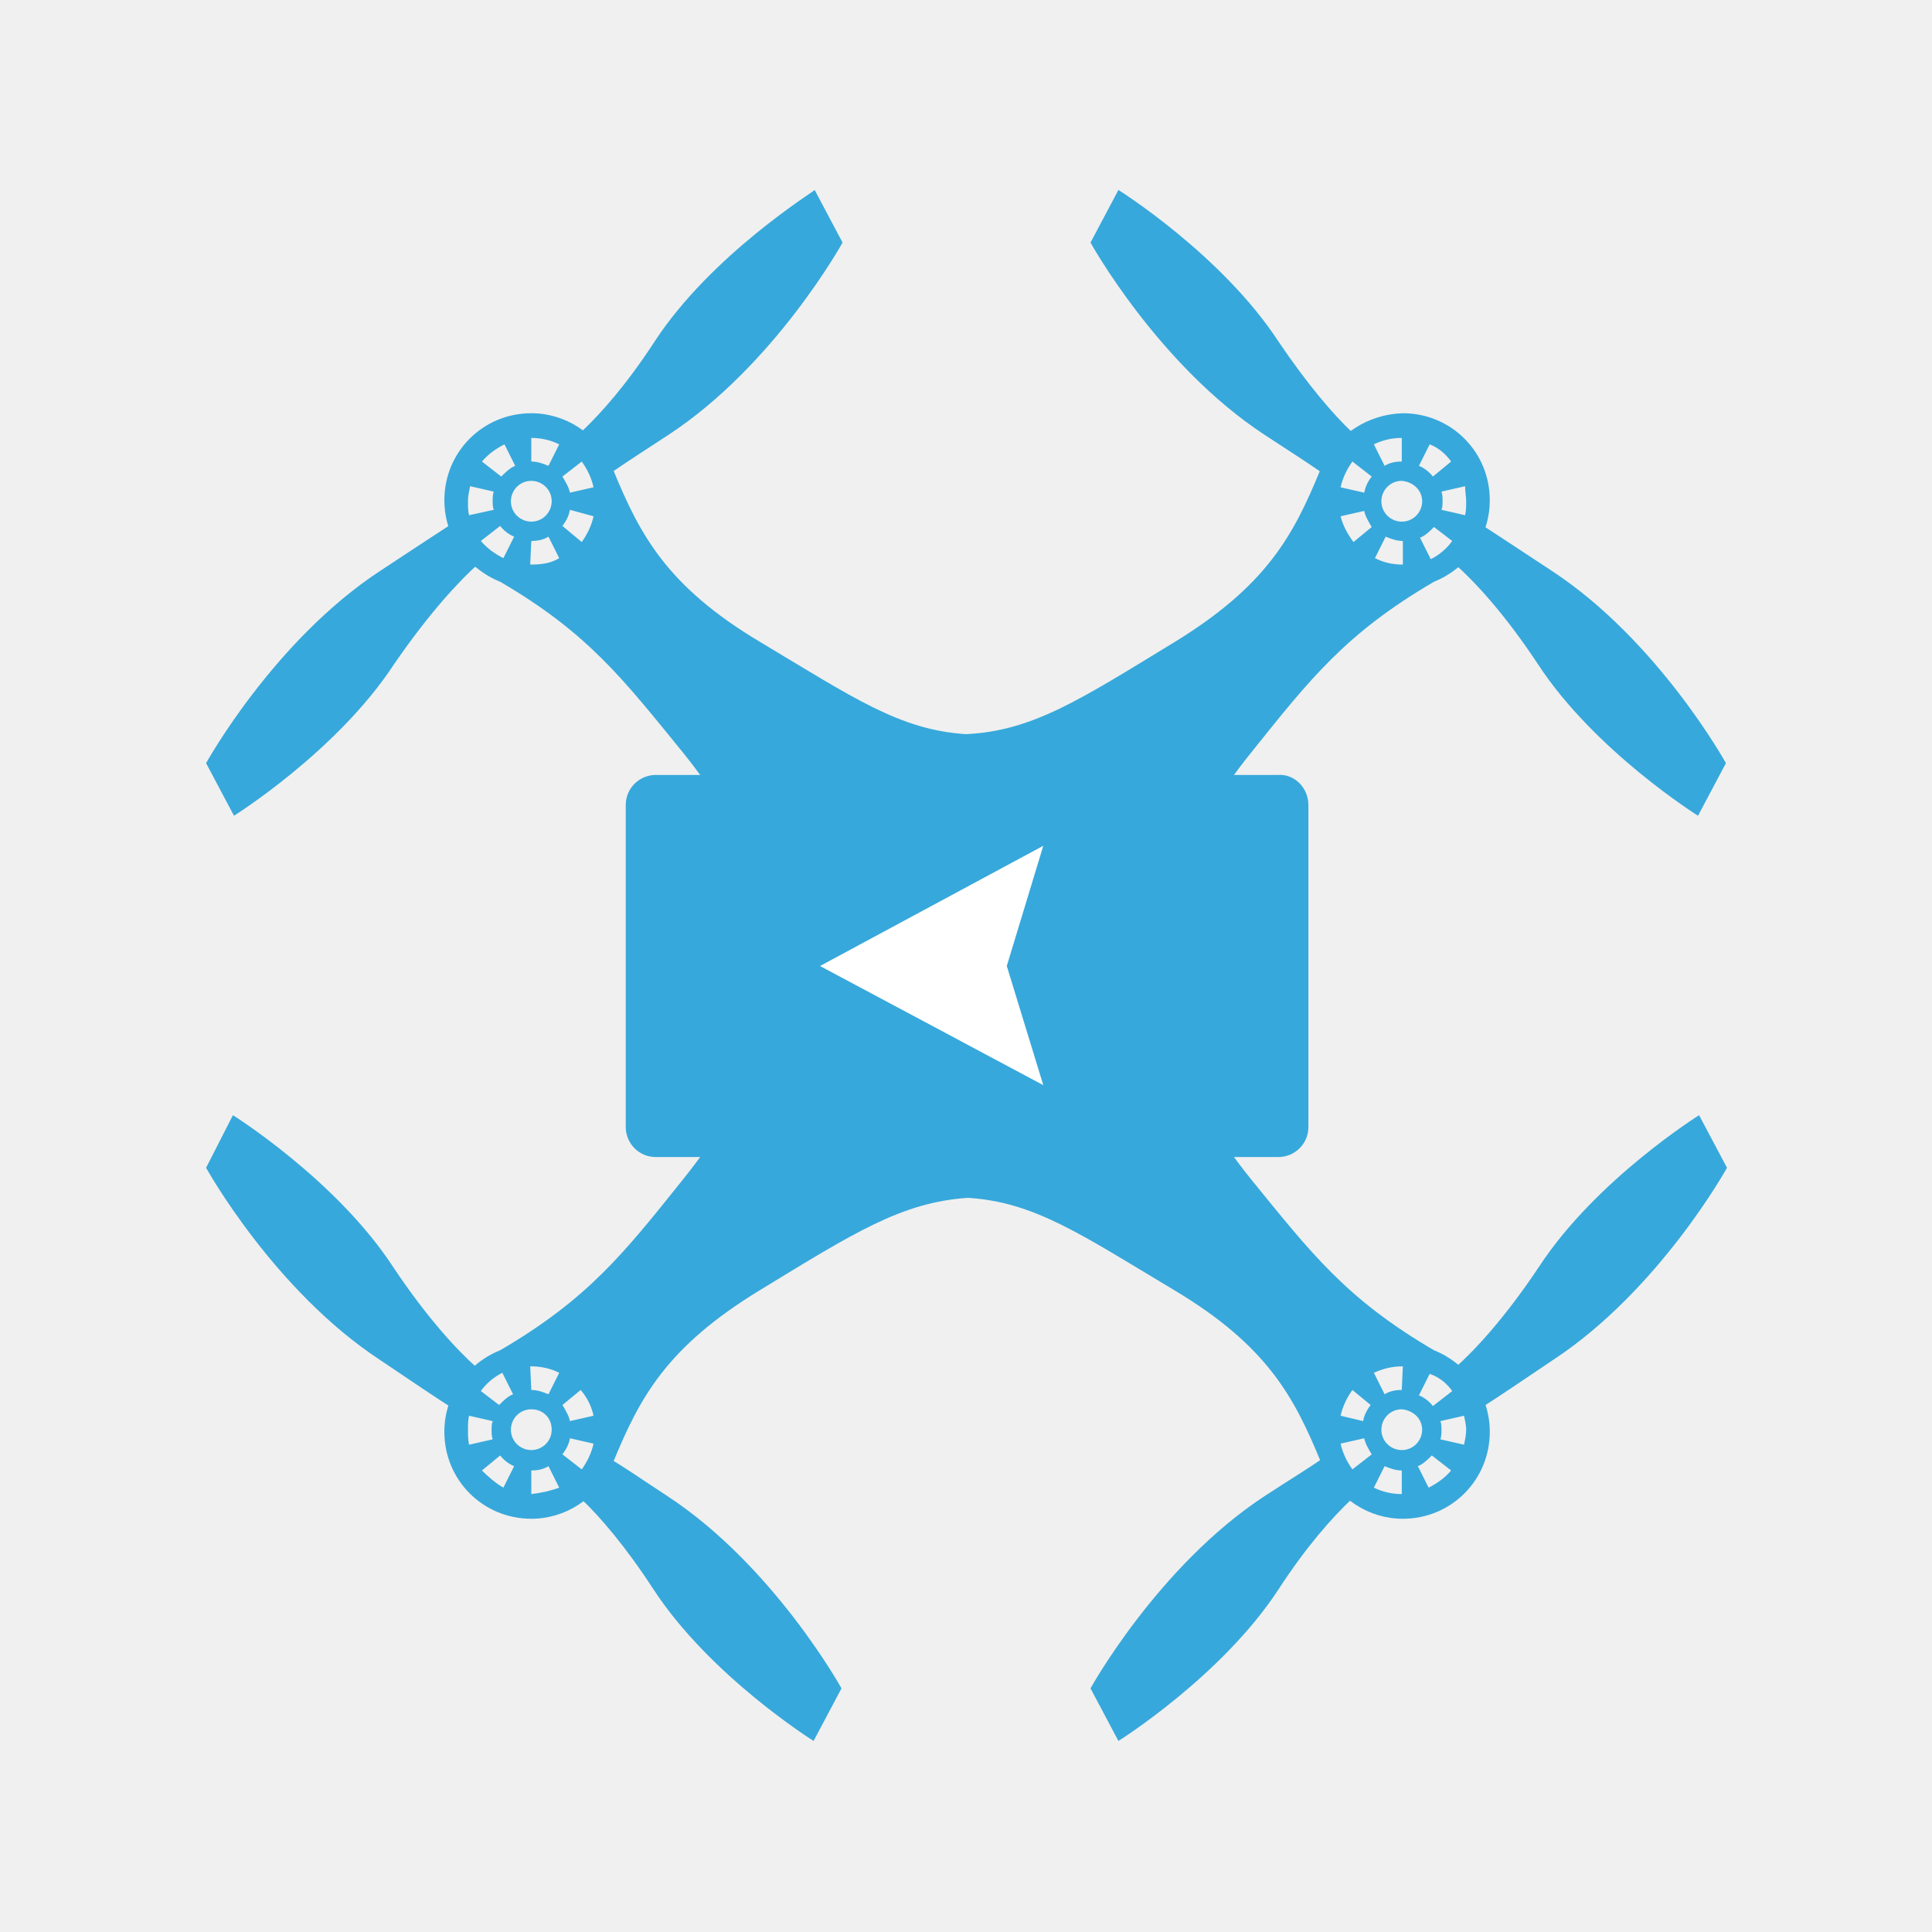
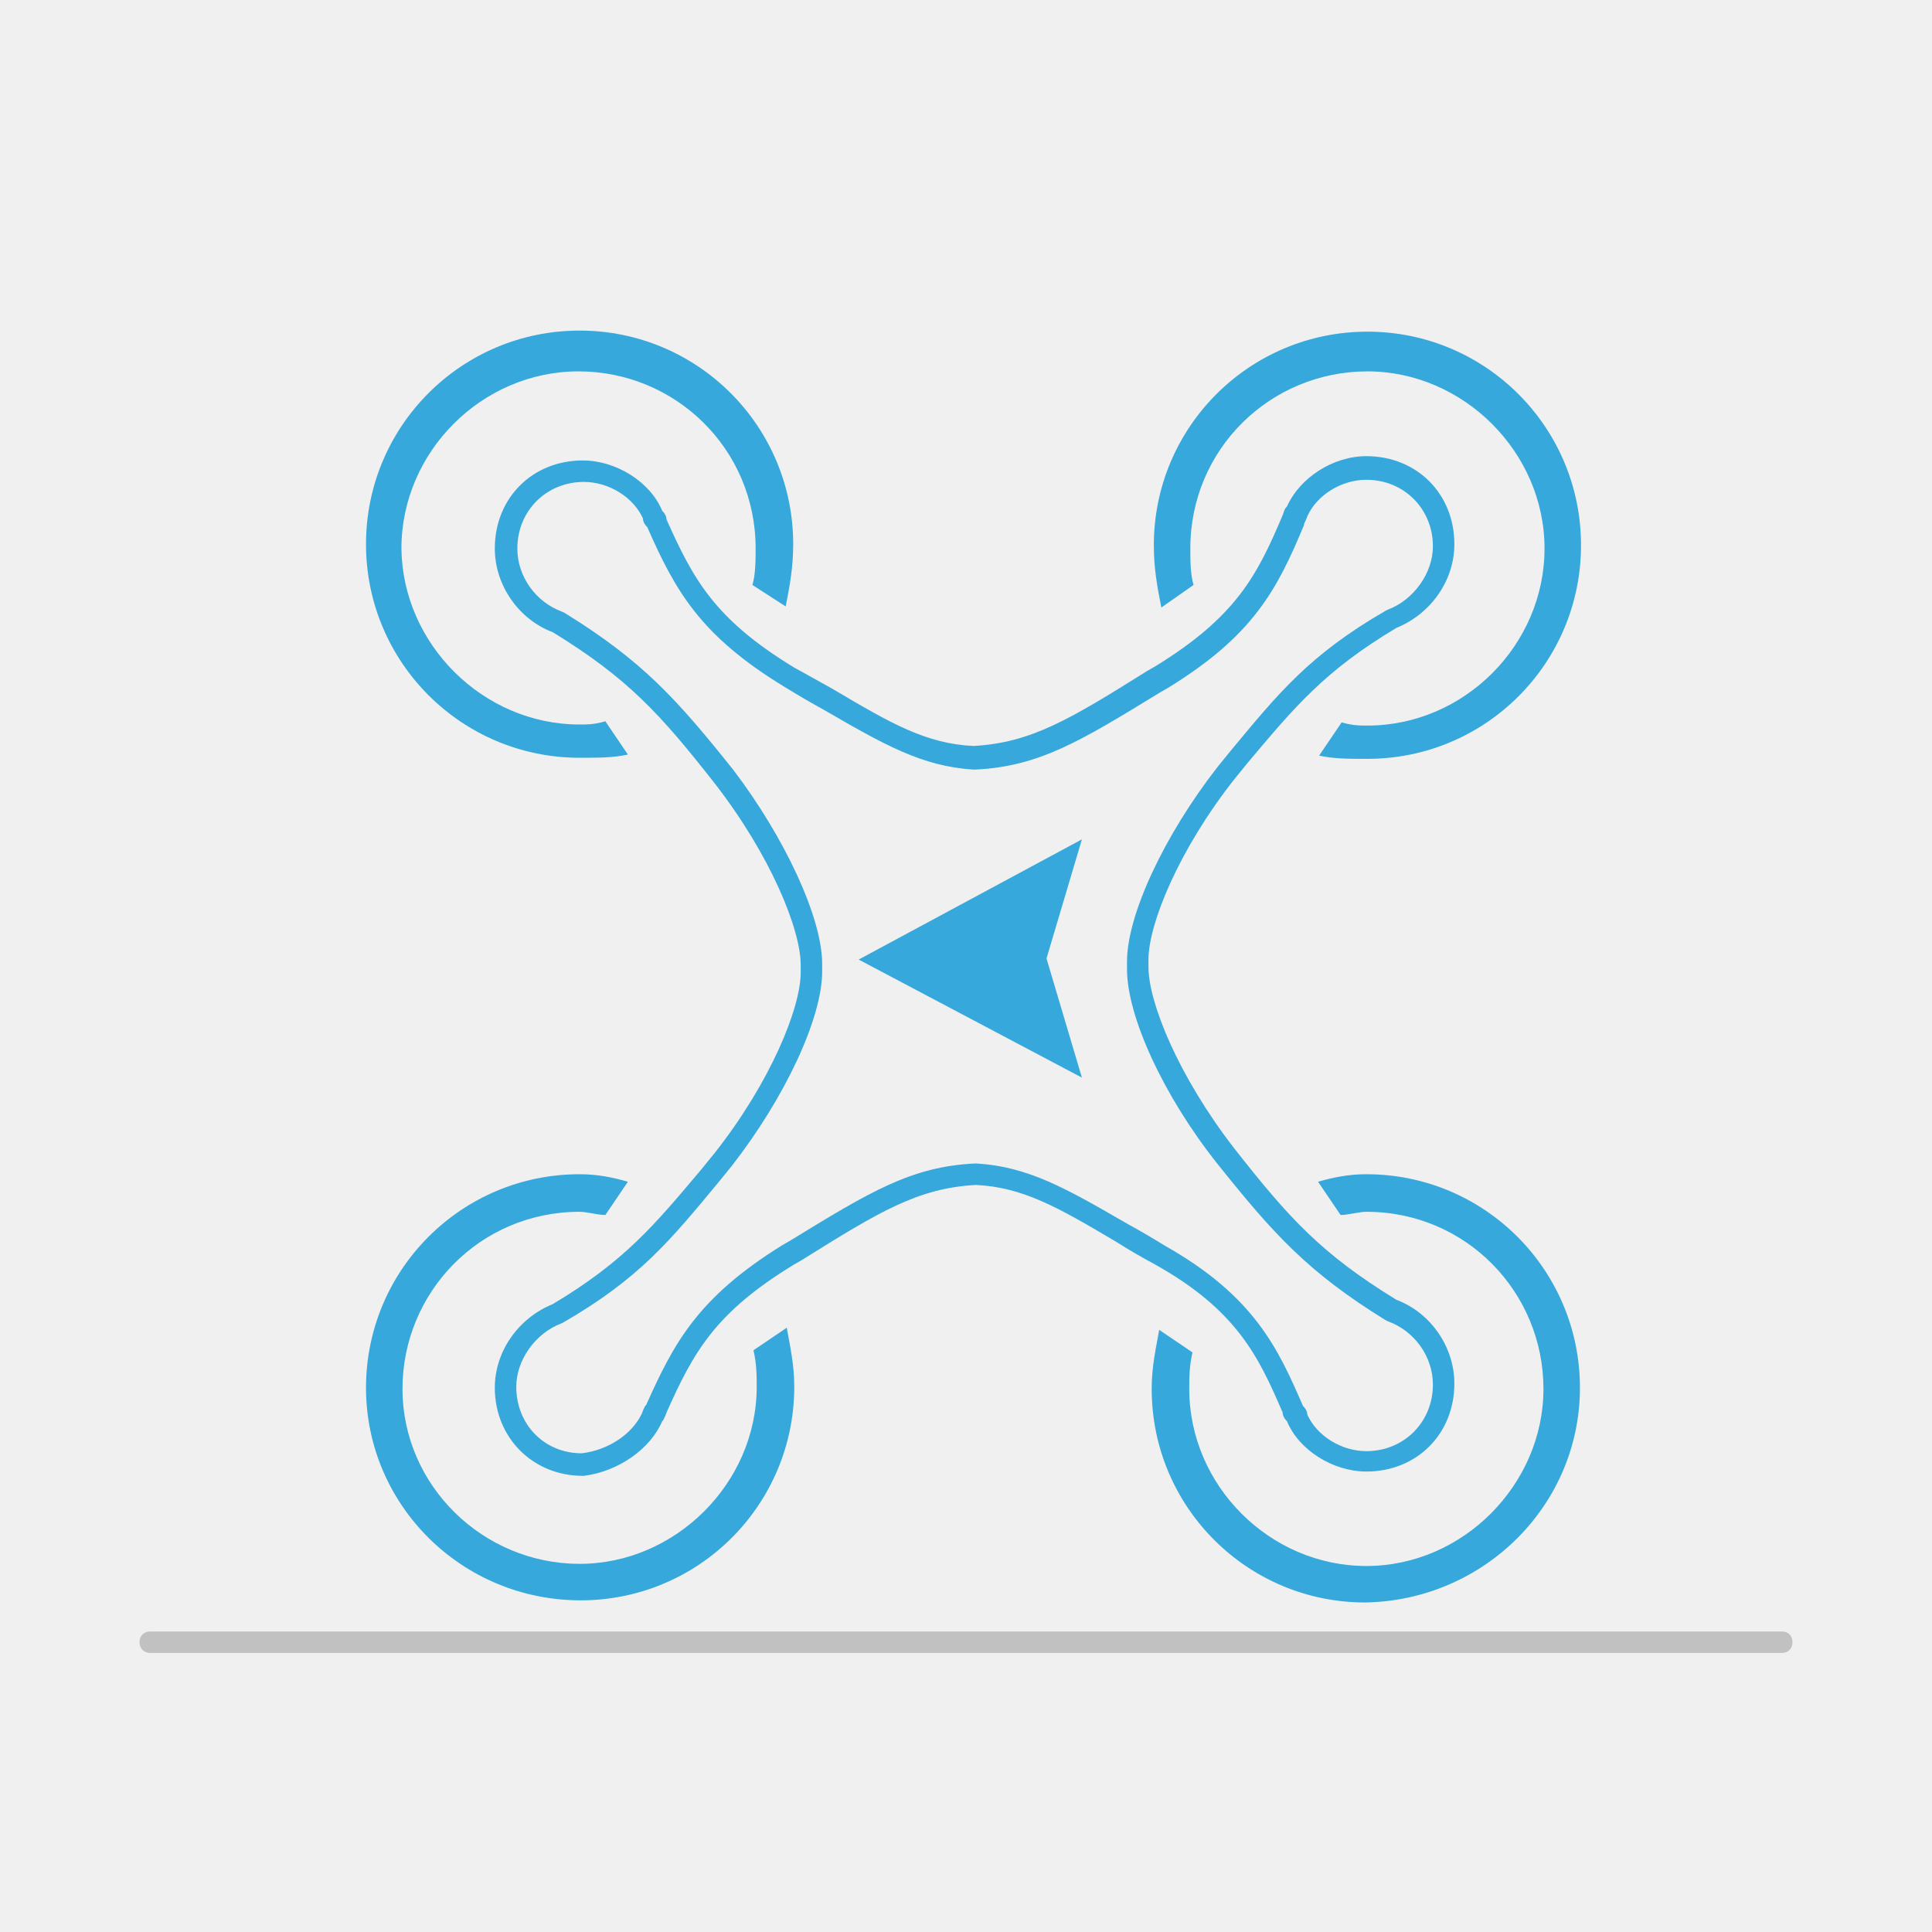
- <svg xmlns="http://www.w3.org/2000/svg" version="1.1" id="Ebene_1" x="0px" y="0px" viewBox="0 0 180 180" style="enable-background:new 0 0 180 180;" xml:space="preserve">
+ <svg xmlns="http://www.w3.org/2000/svg" version="1.1" id="Ebene_1" x="0px" y="0px" viewBox="-9 11 180 180" style="enable-background:new -9 11 180 180;" xml:space="preserve">
  <style type="text/css">
	.st0{fill:#37A8DB;}
- 	.st1{fill:#FFFFFF;}
+ 	.st1{fill:#C1C1C1;}
</style>
  <g>
+     <path class="st0" d="M71,100.4l20.8-11.2l-3.3,11.1l3.3,11.1L71,100.4z" />
    <g>
-       <path class="st0" d="M54.1,139.6c1.8,1.7,4.2,4.5,6.8,8.5c5.3,8.1,14.9,14.1,14.9,14.1l2.6-4.9c0,0-6.3-11.4-16.2-17.9    c-2.3-1.5-4-2.7-5.4-3.5C56.4,137.4,55.4,138.7,54.1,139.6z" />
-       <path class="st0" d="M61,31.8c-2.6,4-5,6.7-6.8,8.4c1.3,0.9,2.2,2.2,2.8,3.8c1.3-0.9,3-2,5.3-3.5c9.9-6.5,16.2-17.9,16.2-17.9    l-2.6-4.9C75.9,17.8,66.3,23.7,61,31.8z" />
-       <path class="st0" d="M123.2,135.9c-1.3,0.9-3.1,2-5.4,3.5c-9.9,6.5-16.2,17.9-16.2,17.9l2.6,4.9c0,0,9.6-6,14.9-14.1    c2.6-4,5-6.7,6.8-8.4C124.7,138.7,123.8,137.4,123.2,135.9z" />
-       <path class="st0" d="M135.6,52.6c1.8,1.6,4.6,4.6,7.7,9.3c5.3,8.1,14.9,14.1,14.9,14.1l2.6-4.9c0,0-6.3-11.4-16.2-17.9    c-3.2-2.1-5.3-3.5-6.7-4.4C137.6,50.3,136.7,51.6,135.6,52.6z" />
-       <path class="st0" d="M123.3,43.2c-0.1,0.2-0.2,0.4-0.3,0.6c-2.5,6.1-5,10.8-13.7,16.1S96.2,68.1,90,68.4    c-6.2-0.4-10.5-3.4-19.2-8.6s-11.2-10-13.7-16.1c-0.1-0.2-0.2-0.4-0.3-0.6c-1.3-2.7-4.1-4.6-7.3-4.6c-4.5,0-8.1,3.6-8.1,8.1    c0,3.5,2.2,6.4,5.2,7.6c8.2,4.8,11.4,9,17.1,16c5.7,7.1,9.3,15.3,9.3,19.4l7,0.4l-7,0.4c0,4.1-3.6,12.3-9.3,19.4    c-5.6,7-8.9,11.2-17.1,16c-3,1.2-5.2,4.1-5.2,7.6c0,4.5,3.6,8.1,8.1,8.1c3.2,0,6-1.9,7.3-4.6c0.1-0.2,0.2-0.4,0.3-0.6    c2.5-6.1,5-10.8,13.7-16.1s13.2-8.2,19.4-8.6c6.2,0.4,10.5,3.4,19.2,8.6c8.7,5.2,11.2,10,13.7,16.1c0.1,0.2,0.2,0.4,0.3,0.6    c1.3,2.7,4.1,4.6,7.3,4.6c4.5,0,8.1-3.6,8.1-8.1c0-3.5-2.2-6.4-5.2-7.6c-8.2-4.8-11.4-9-17.1-16c-5.7-7.1-9.3-15.3-9.3-19.4    l-6.3-0.4l6.3-0.4c0-4.1,3.6-12.3,9.3-19.4c5.6-7,8.9-11.2,17.1-16c3-1.2,5.2-4.1,5.2-7.6c0-4.5-3.6-8.1-8.1-8.1    C127.4,38.6,124.6,40.5,123.3,43.2z M55.3,48.1c-0.2,0.9-0.6,1.7-1.1,2.4L52.4,49c0.3-0.4,0.6-0.9,0.7-1.5L55.3,48.1z M49.5,40.8    c0.9,0,1.8,0.2,2.6,0.6l-1,2c-0.5-0.2-1-0.4-1.6-0.4L49.5,40.8z M44.9,43c0.6-0.7,1.3-1.2,2.1-1.6l1,2c-0.5,0.2-0.9,0.6-1.3,1    L44.9,43z M54.2,43c0.5,0.7,0.9,1.5,1.1,2.4l-2.2,0.5c-0.1-0.5-0.4-1-0.7-1.5L54.2,43z M43.6,46.7C43.6,46.7,43.6,46.7,43.6,46.7    c0-0.5,0.1-0.9,0.2-1.4l2.2,0.5c-0.1,0.3-0.1,0.6-0.1,0.9c0,0.3,0,0.5,0.1,0.8L43.7,48C43.6,47.6,43.6,47.2,43.6,46.7z M47.6,46.7    c0-1,0.8-1.9,1.9-1.9c1,0,1.9,0.8,1.9,1.9c0,1-0.8,1.9-1.9,1.9C48.5,48.6,47.6,47.8,47.6,46.7z M44.8,50.4l1.8-1.4    c0.3,0.4,0.8,0.8,1.3,1l-1,2C46.1,51.6,45.4,51.1,44.8,50.4z M49.4,52.6l0.1-2.2c0.6,0,1.1-0.1,1.6-0.4l1,2    C51.3,52.5,50.4,52.6,49.4,52.6L49.4,52.6z M44.8,129.6c0.5-0.7,1.2-1.3,2-1.7l1,2c-0.5,0.2-0.9,0.6-1.3,1L44.8,129.6z     M43.6,133.2C43.6,133.2,43.6,133.2,43.6,133.2c0-0.4,0-0.9,0.1-1.3l2.2,0.5c-0.1,0.3-0.1,0.5-0.1,0.8c0,0.3,0,0.6,0.1,0.9    l-2.2,0.5C43.6,134.1,43.6,133.7,43.6,133.2z M44.9,137l1.7-1.4c0.3,0.4,0.8,0.8,1.3,1l-1,2C46.2,138.2,45.5,137.6,44.9,137z     M49.5,139.2l0-2.2c0.6,0,1.1-0.1,1.6-0.4l1,2C51.3,138.9,50.4,139.1,49.5,139.2z M55.3,134.5c-0.2,0.9-0.6,1.7-1.1,2.4l-1.8-1.4    c0.3-0.4,0.6-0.9,0.7-1.5L55.3,134.5z M49.5,135.1c-1,0-1.9-0.8-1.9-1.9c0-1,0.8-1.9,1.9-1.9s1.9,0.8,1.9,1.9    C51.4,134.3,50.5,135.1,49.5,135.1z M55.3,131.9l-2.2,0.5c-0.1-0.5-0.4-1-0.7-1.5l1.7-1.4C54.7,130.2,55.1,131,55.3,131.9z     M52.1,127.9l-1,2c-0.5-0.2-1-0.4-1.6-0.4l-0.1-2.2l0.1,0C50.4,127.3,51.3,127.5,52.1,127.9z M124.9,131.9    c0.2-0.9,0.6-1.7,1.1-2.4l1.7,1.4c-0.3,0.4-0.6,0.9-0.7,1.5L124.9,131.9z M130.6,139.2c-0.9,0-1.8-0.2-2.6-0.6l1-2    c0.5,0.2,1,0.4,1.6,0.4L130.6,139.2z M135.2,137c-0.6,0.7-1.3,1.2-2.1,1.6l-1-2c0.5-0.2,0.9-0.6,1.3-1L135.2,137z M126,136.9    c-0.5-0.7-0.9-1.5-1.1-2.4l2.2-0.5c0.1,0.5,0.4,1,0.7,1.5L126,136.9z M136.6,133.2C136.6,133.2,136.6,133.2,136.6,133.2    c0,0.5-0.1,0.9-0.2,1.4l-2.2-0.5c0.1-0.3,0.1-0.6,0.1-0.9c0-0.3,0-0.5-0.1-0.8l2.2-0.5C136.5,132.4,136.6,132.8,136.6,133.2z     M132.5,133.2c0,1-0.8,1.9-1.9,1.9c-1,0-1.9-0.8-1.9-1.9c0-1,0.8-1.9,1.9-1.9C131.7,131.4,132.5,132.2,132.5,133.2z M135.3,129.6    l-1.8,1.4c-0.3-0.4-0.8-0.8-1.3-1l1-2C134.1,128.3,134.8,128.9,135.3,129.6z M130.7,127.3l-0.1,2.2c-0.6,0-1.1,0.1-1.6,0.4l-1-2    C128.9,127.5,129.7,127.3,130.7,127.3L130.7,127.3z M124.9,48.1l2.2-0.5c0.1,0.5,0.4,1,0.7,1.5l-1.7,1.4    C125.5,49.7,125.1,48.9,124.9,48.1z M130.7,52.6L130.7,52.6c-1,0-1.8-0.2-2.6-0.6l1-2c0.5,0.2,1,0.4,1.6,0.4L130.7,52.6z     M135.3,50.4c-0.5,0.7-1.2,1.3-2,1.7l-1-2c0.5-0.2,0.9-0.6,1.3-1L135.3,50.4z M136.6,46.7C136.6,46.7,136.6,46.7,136.6,46.7    c0,0.4,0,0.9-0.1,1.3l-2.2-0.5c0.1-0.3,0.1-0.5,0.1-0.8c0-0.3,0-0.6-0.1-0.9l2.2-0.5C136.5,45.8,136.6,46.3,136.6,46.7z     M132.5,46.7c0,1-0.8,1.9-1.9,1.9c-1,0-1.9-0.8-1.9-1.9c0-1,0.8-1.9,1.9-1.9C131.7,44.9,132.5,45.7,132.5,46.7z M127.1,45.9    l-2.2-0.5c0.2-0.9,0.6-1.7,1.1-2.4l1.8,1.4C127.4,44.9,127.2,45.4,127.1,45.9z M135.2,43l-1.7,1.4c-0.3-0.4-0.8-0.8-1.3-1l1-2    C134,41.7,134.7,42.3,135.2,43z M130.6,43c-0.6,0-1.1,0.1-1.6,0.4l-1-2c0.8-0.4,1.7-0.6,2.6-0.6L130.6,43z" />
-       <path class="st0" d="M121.9,75l0,30c0,1.6-1.3,2.8-2.8,2.8l-58,0c-1.6,0-2.8-1.3-2.8-2.8l0-30c0-1.6,1.3-2.8,2.8-2.8l58,0    C120.6,72.1,121.9,73.4,121.9,75z" />
-       <path class="st0" d="M19.2,108.8c0,0,6.3,11.4,16.2,17.9c3.1,2.1,5.2,3.5,6.6,4.4c0.4-1.5,1.3-2.7,2.4-3.7    c-1.8-1.6-4.6-4.6-7.8-9.4c-5.3-8.1-14.9-14.1-14.9-14.1L19.2,108.8z" />
-       <path class="st0" d="M44.6,52.5c-1.1-0.9-2-2.2-2.5-3.7c-1.4,0.9-3.5,2.3-6.7,4.4c-9.9,6.5-16.2,17.9-16.2,17.9l2.6,4.9    c0,0,9.6-6,14.9-14.1C40,57.1,42.8,54.1,44.6,52.5z" />
-       <path class="st0" d="M143.4,118c-3.2,4.8-6,7.8-7.8,9.4c1.1,0.9,2,2.2,2.5,3.7c1.4-0.9,3.5-2.3,6.6-4.4    c9.9-6.5,16.2-17.9,16.2-17.9l-2.6-4.9C158.3,103.9,148.7,109.9,143.4,118z" />
-       <path class="st0" d="M101.6,22.6c0,0,6.3,11.4,16.2,17.9c2.3,1.5,4,2.6,5.3,3.5c0.6-1.5,1.6-2.8,2.9-3.7c-1.8-1.7-4.2-4.5-6.9-8.5    c-5.3-8.1-14.9-14.1-14.9-14.1L101.6,22.6z" />
+       <g>
+         <g>
+           <path class="st0" d="M37.1,140.3c0-3.4,2.2-6.5,5.4-7.8c6.7-4,9.5-7.4,13.8-12.5l1.3-1.6c5.2-6.6,8-13.5,8-16.8v-0.7      c0-3.3-2.8-10.2-8-16.9c-5.1-6.5-8.1-9.8-15.1-14.1c-3.2-1.2-5.4-4.4-5.4-7.8c0-4.7,3.5-8.2,8.2-8.2c3.1,0,6.3,2,7.4,4.7      l0.1,0.1c0.1,0.1,0.3,0.4,0.3,0.7c2.5,5.6,4.5,9.3,11.9,13.8c1.3,0.7,2.5,1.4,3.6,2c5.4,3.2,8.7,5.1,13.1,5.3      c5.4-0.3,9-2.5,16.2-7l0.7-0.4c7.5-4.6,9.5-8.4,11.9-14.1c0.1-0.3,0.2-0.6,0.3-0.7l0.1-0.1c1.2-2.7,4.3-4.7,7.4-4.7      c4.7,0,8.2,3.5,8.2,8.2c0,3.4-2.2,6.5-5.4,7.8c-6.7,4-9.5,7.4-13.8,12.5l-1.3,1.6c-5.2,6.6-8,13.5-8,16.8v0.7      c0,3.3,2.8,10.2,8,16.9c5.1,6.5,8.1,9.8,15.1,14.1c3.2,1.2,5.4,4.4,5.4,7.8c0,4.7-3.5,8.2-8.2,8.2c-3.1,0-6.3-2-7.4-4.7      l-0.1-0.1c-0.1-0.1-0.3-0.4-0.3-0.7c-2.2-5.1-4.2-9.5-11.9-13.8c-1.3-0.7-2.5-1.4-3.6-2.1c-5.4-3.2-8.7-5.1-13.1-5.3      c-5.4,0.3-9,2.5-16.2,7l-0.7,0.4c-7.4,4.5-9.4,8.2-11.9,13.8c-0.1,0.3-0.2,0.5-0.3,0.7l-0.1,0.1c-1.1,2.6-4.1,4.7-7.3,5.1      l-0.1,0C40.6,148.5,37.1,144.9,37.1,140.3z M67.6,100.8v0.7c0,4.4-3.5,11.8-8.4,18.1l-1.3,1.6c-4.4,5.3-7.3,8.9-14.4,13      l-0.2,0.1c-2.4,0.9-4.2,3.4-4.2,5.9c0,3.5,2.6,6.2,6.1,6.2c2.5-0.3,4.7-1.8,5.6-3.7c0.1-0.3,0.2-0.5,0.3-0.7l0.1-0.1      c2.6-5.8,4.8-10,12.7-14.9l0.7-0.4c7.5-4.6,11.3-6.9,17.2-7.2l0.1,0l0.1,0c4.8,0.3,8.3,2.3,14,5.6c1.1,0.6,2.3,1.3,3.6,2.1      c8.3,4.7,10.5,9.6,12.8,14.9l0.1,0.1c0.1,0.1,0.3,0.4,0.3,0.7c0.9,2,3.2,3.4,5.5,3.4c3.5,0,6.2-2.7,6.2-6.2c0-2.6-1.7-5-4.2-5.9      l-0.2-0.1c-7.3-4.5-10.5-8.1-15.7-14.6c-5-6.3-8.4-13.7-8.4-18.1v-0.7c0-4.4,3.5-11.8,8.4-18.1l1.3-1.6c4.4-5.3,7.3-8.9,14.4-13      l0.2-0.1c2.4-0.9,4.2-3.4,4.2-5.9c0-3.5-2.7-6.2-6.2-6.2c-2.3,0-4.6,1.4-5.5,3.4c-0.1,0.3-0.2,0.5-0.3,0.7l0,0.1      c-2.5,6-4.7,10.3-12.7,15.2l-0.7,0.4c-7.5,4.6-11.3,6.9-17.2,7.2l-0.1,0l-0.1,0c-4.8-0.3-8.3-2.3-14-5.6      c-1.1-0.6-2.3-1.3-3.6-2.1c-7.9-4.8-10.2-9-12.8-14.9l-0.1-0.1c-0.1-0.1-0.3-0.4-0.3-0.7c-0.9-2-3.2-3.4-5.5-3.4      c-3.5,0-6.2,2.7-6.2,6.2c0,2.6,1.7,5,4.2,5.9l0.2,0.1c7.3,4.5,10.5,8.1,15.7,14.6C64.1,89,67.6,96.5,67.6,100.8z" />
+         </g>
+       </g>
+       <path class="st0" d="M102.2,65.5c-0.3-1-0.3-2.4-0.3-3.4c0-9.3,7.5-16.5,16.5-16.5c8.9,0,16.5,7.5,16.5,16.5s-7.5,16.5-16.5,16.5    c-0.7,0-1.4,0-2.4-0.3l-2.1,3.1c1.4,0.3,2.7,0.3,4.5,0.3c11,0,19.9-8.9,19.9-19.9c0-11-8.9-19.9-19.9-19.9    c-11,0-19.9,8.9-19.9,19.9c0,2.1,0.3,3.8,0.7,5.8L102.2,65.5z" />
+       <path class="st0" d="M138.2,140.3c0-11-8.9-19.9-19.9-19.9c-1.7,0-3.1,0.3-4.5,0.7l2.1,3.1c0.7,0,1.7-0.3,2.4-0.3    c9.3,0,16.5,7.5,16.5,16.5c0,8.9-7.5,16.5-16.5,16.5s-16.5-7.5-16.5-16.5c0-1,0-2.1,0.3-3.4l-3.1-2.1c-0.3,1.7-0.7,3.4-0.7,5.5    c0,11,8.9,19.9,19.9,19.9C129.3,160.1,138.2,151.2,138.2,140.3z" />
+       <path class="st0" d="M61.1,65.5c0.3-1,0.3-2.4,0.3-3.4c0-9.3-7.5-16.5-16.5-16.5s-16.5,7.5-16.5,16.5C28.5,71,36,78.5,45,78.5    c0.7,0,1.4,0,2.4-0.3l2.1,3.1c-1.4,0.3-2.7,0.3-4.5,0.3c-11,0-19.9-8.9-19.9-19.9c0-11,8.9-19.9,19.9-19.9    c11,0,19.9,8.9,19.9,19.9c0,2.1-0.3,3.8-0.7,5.8L61.1,65.5z" />
+       <path class="st0" d="M25.1,140.3c0-11,8.9-19.9,19.9-19.9c1.7,0,3.1,0.3,4.5,0.7l-2.1,3.1c-0.7,0-1.7-0.3-2.4-0.3    c-9.3,0-16.5,7.5-16.5,16.5S36,156.7,45,156.7c8.9,0,16.5-7.5,16.5-16.5c0-1,0-2.1-0.3-3.4l3.1-2.1c0.3,1.7,0.7,3.4,0.7,5.5    c0,11-8.9,19.9-19.9,19.9C34,160.1,25.1,151.2,25.1,140.3z" />
    </g>
-     <polygon class="st1" points="97.2,78.8 93.8,90 97.2,101.1 76.4,90  " />
  </g>
+   <path class="st1" d="M157,165H5c-0.6,0-1-0.4-1-1s0.4-1,1-1h152c0.6,0,1,0.4,1,1S157.6,165,157,165z" />
</svg>
